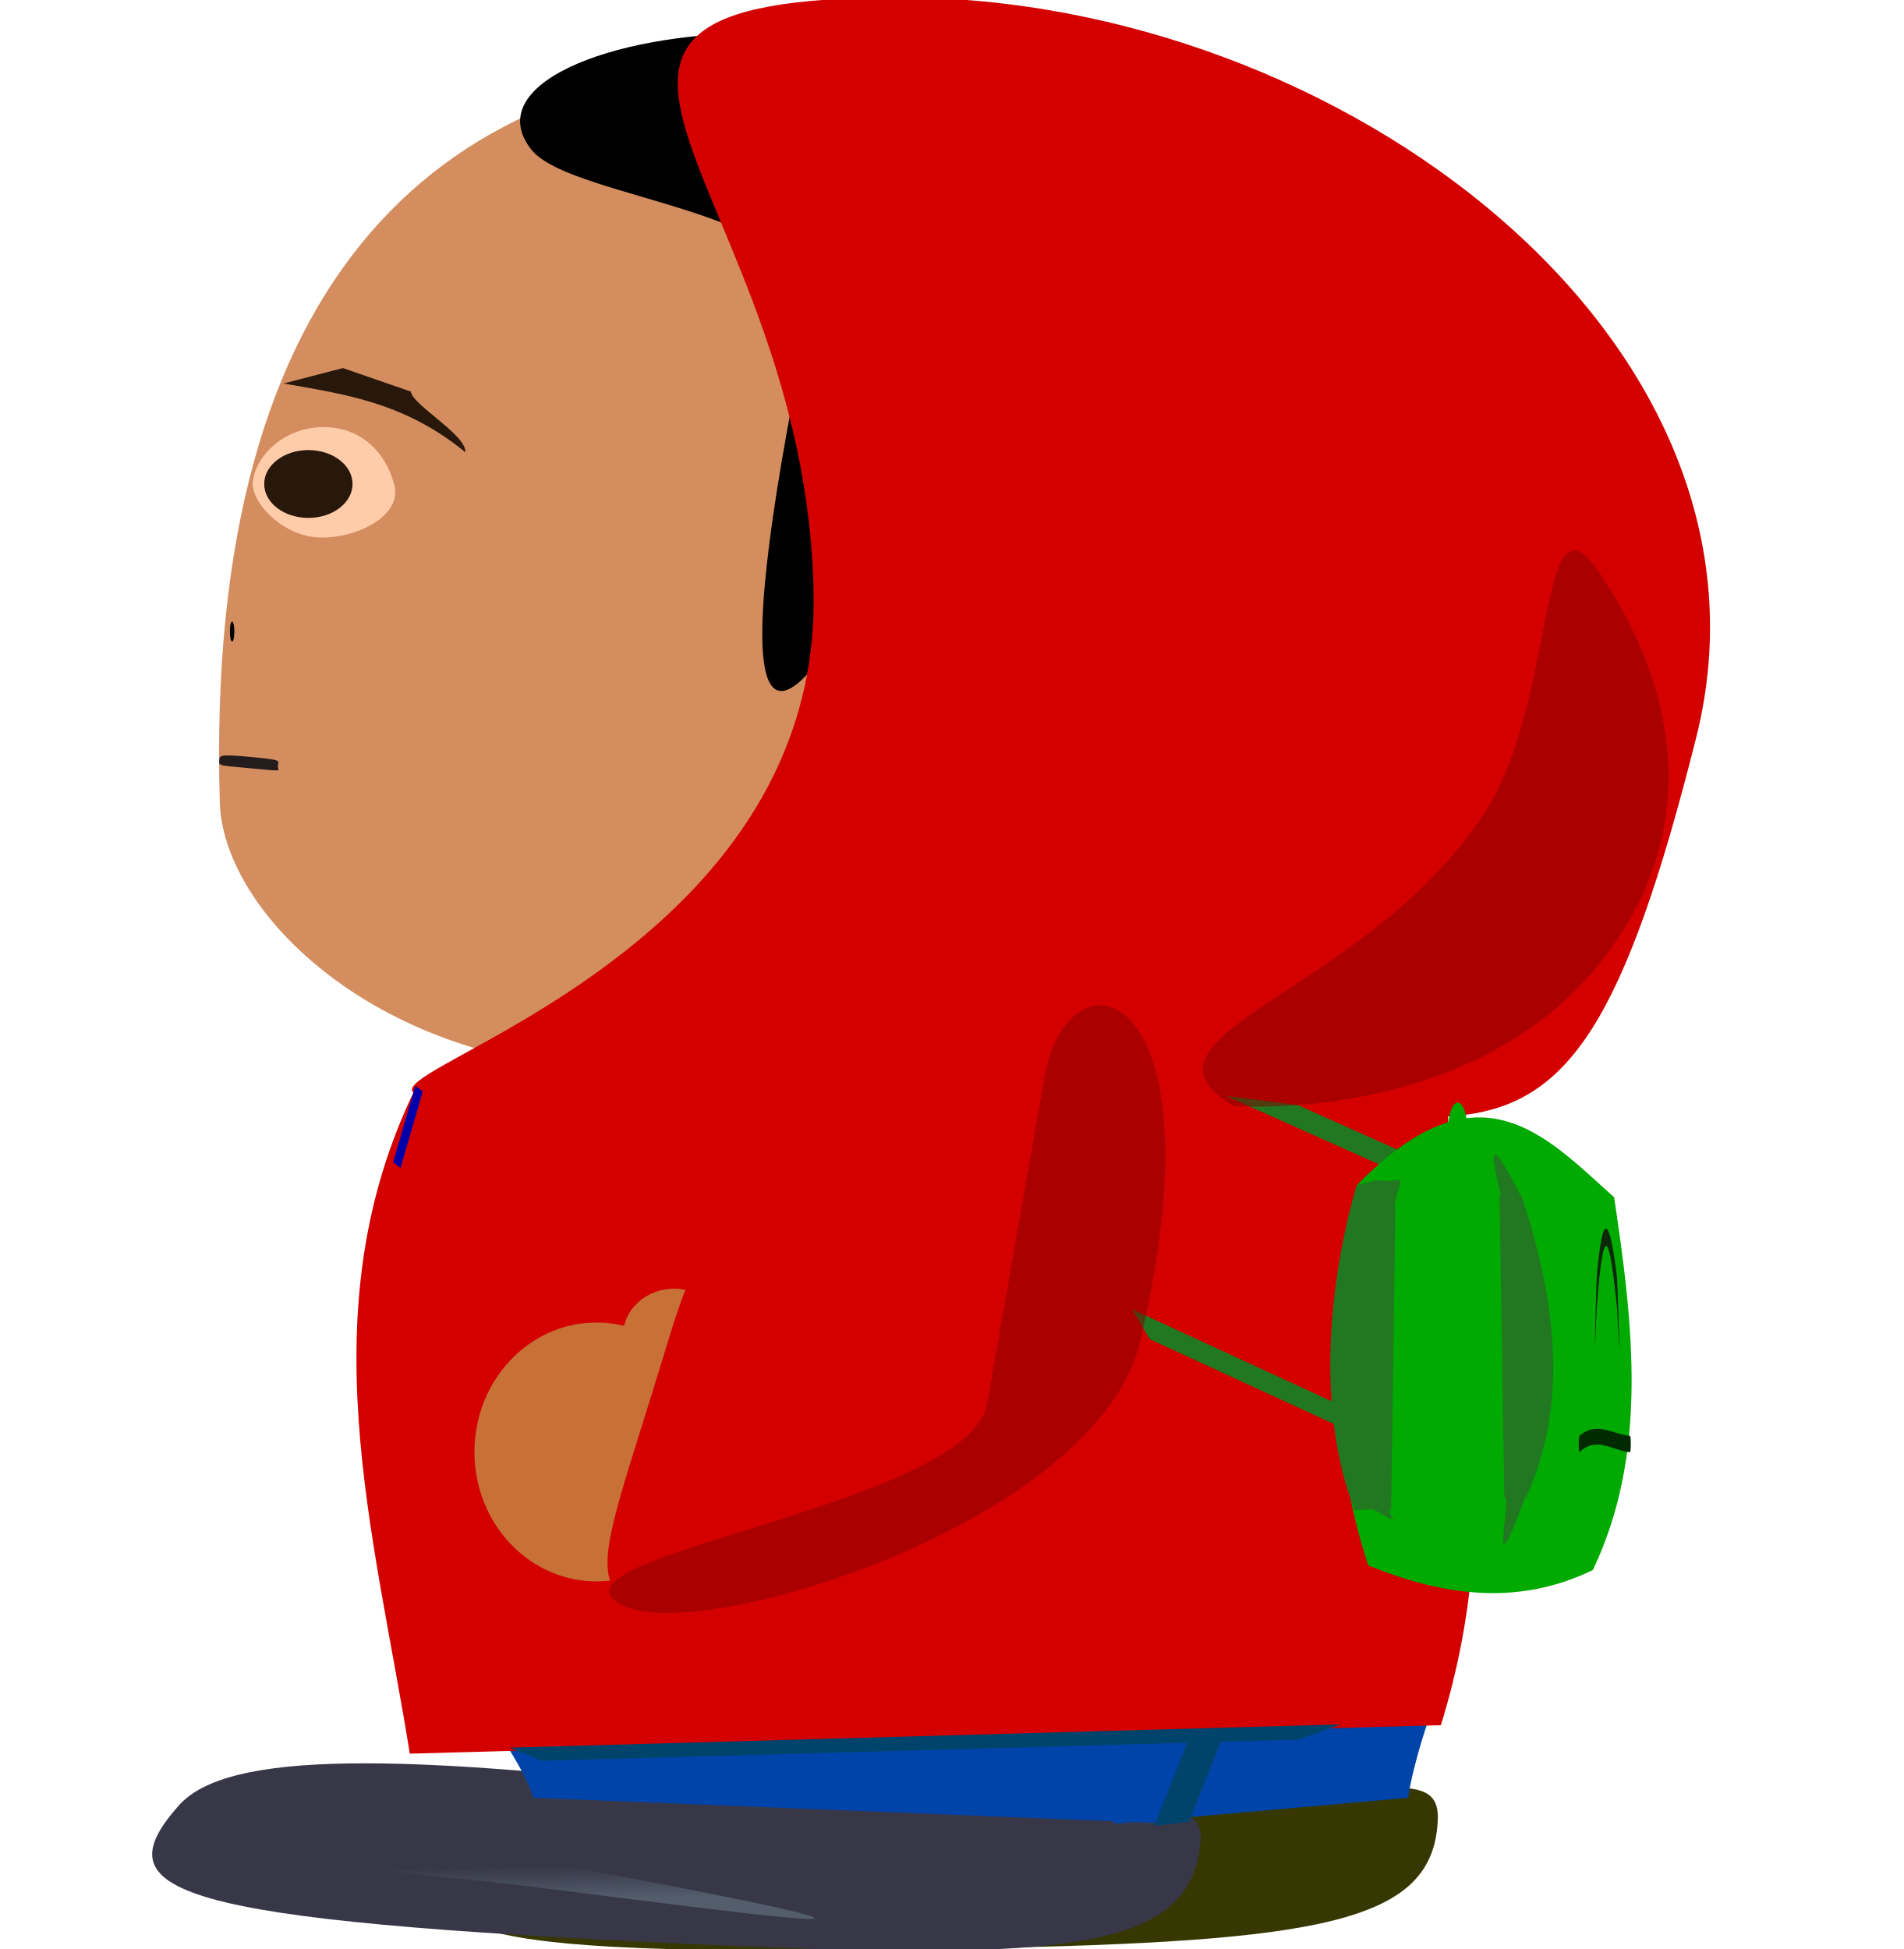
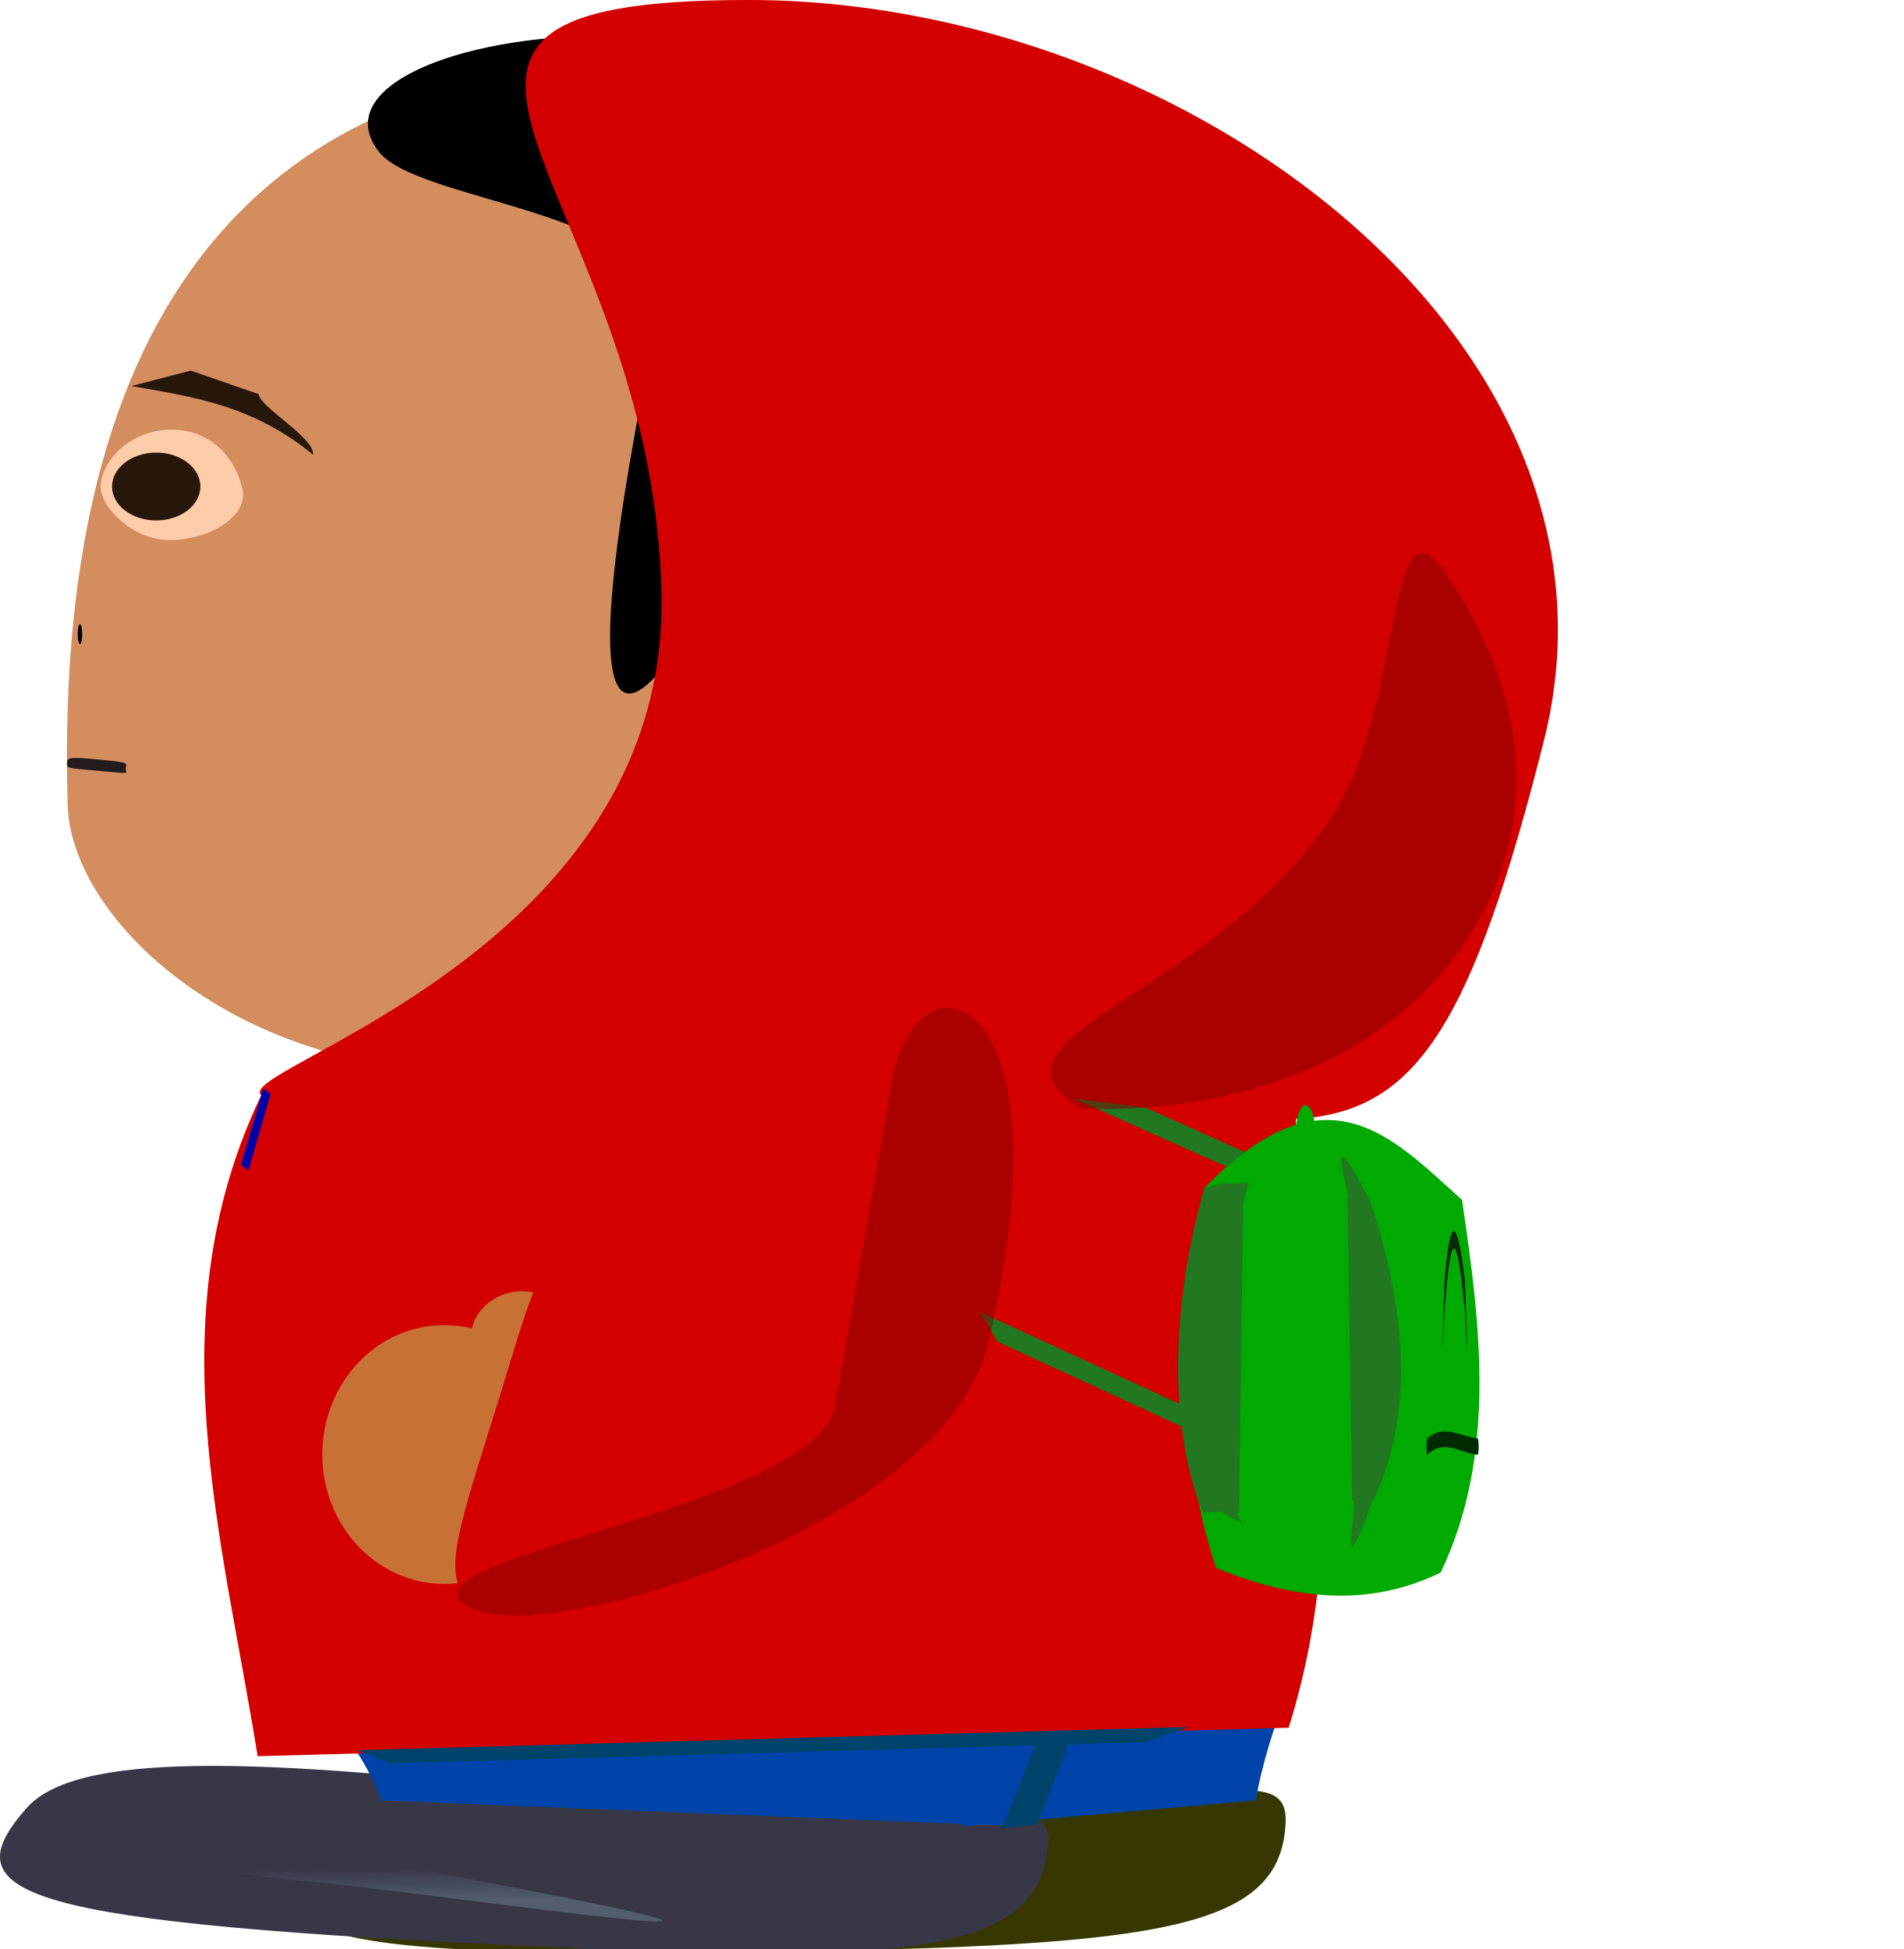
<svg xmlns="http://www.w3.org/2000/svg" xmlns:xlink="http://www.w3.org/1999/xlink" width="210mm" height="215mm" viewBox="0 0 210 215" version="1.1" id="svg5">
  <defs id="defs2">
    <linearGradient id="linearGradient30040">
      <stop style="stop-color:#1c1f24;stop-opacity:1;" offset="0" id="stop30036" />
      <stop style="stop-color:#1c1f24;stop-opacity:0;" offset="1" id="stop30038" />
    </linearGradient>
    <linearGradient id="linearGradient29840">
      <stop style="stop-color:#535d6c;stop-opacity:1;" offset="0" id="stop29836" />
      <stop style="stop-color:#535d6c;stop-opacity:0;" offset="1" id="stop29838" />
    </linearGradient>
    <linearGradient id="linearGradient5194">
      <stop style="stop-color:#800000;stop-opacity:1;" offset="0" id="stop5190" />
      <stop style="stop-color:#800000;stop-opacity:0;" offset="1" id="stop5192" />
    </linearGradient>
    <linearGradient xlink:href="#linearGradient5194" id="linearGradient7905" gradientUnits="userSpaceOnUse" gradientTransform="matrix(0.7384126,0.141691,-0.2133808,1.400609,81.06709,-9.291885)" x1="51.573" y1="126.188" x2="51.573" y2="126.188" />
    <linearGradient xlink:href="#linearGradient5194" id="linearGradient14432" gradientUnits="userSpaceOnUse" gradientTransform="matrix(1.021265,-0.6998587,1.10586,0.6066139,-123.7383,81.54319)" x1="51.573" y1="126.188" x2="51.573" y2="126.188" />
-     <linearGradient xlink:href="#linearGradient29840" id="linearGradient29842" x1="-227.651" y1="-227.239" x2="-227.676" y2="-223.428" gradientUnits="userSpaceOnUse" gradientTransform="matrix(-0.9998311,0.01837916,0.3533791,-0.9354802,1.4156885e-6,3.3333333e-8)" />
-     <linearGradient xlink:href="#linearGradient30040" id="linearGradient30042" x1="213.056" y1="-59.215" x2="213.223" y2="-61.333" gradientUnits="userSpaceOnUse" gradientTransform="matrix(0.9999723,2.2832292e-4,0.2430493,-0.9998654,-2.3454377e-7,-2.9808213e-6)" />
+     <linearGradient xlink:href="#linearGradient29840" id="linearGradient29842" x1="-227.651" y1="-227.239" x2="-227.676" y2="-223.428" gradientUnits="userSpaceOnUse" gradientTransform="matrix(-0.9998311,0.01837916,0.3533791,-0.9354802,1.5113502e-6,3e-8)" />
+     <linearGradient xlink:href="#linearGradient30040" id="linearGradient30042" x1="213.056" y1="-59.215" x2="213.223" y2="-61.333" gradientUnits="userSpaceOnUse" gradientTransform="matrix(0.9999723,2.2832292e-4,0.2430493,-0.9998654,-2.137315e-7,-3.079591e-6)" />
  </defs>
  <g id="layer1">
-     <path id="path11385-1" style="fill:#373701;fill-opacity:1;stroke-width:0.603" d="m 51.605,203.647 c -7.526,9.907 -0.123,12.337 55.265,11.291 39.085,-0.738 51.277,-2.857 51.719,-14.216 0.3,-7.716 -11.819,-0.017 -48.248,-2.175 -36.429,-2.158 -54.07,-1.042 -58.736,5.1 z" />
-     <path id="path11385" style="fill:#373748;stroke-width:0.603" d="m 19.727,199.163 c -8.577,9.662 -0.957,12.657 57.346,15.333 41.141,1.888 54.102,0.538 55.328,-11.094 0.833,-7.901 -12.425,-0.817 -50.58,-5.499 -38.155,-4.681 -56.776,-4.73 -62.094,1.26 z" />
-     <path id="rect10620" style="fill:#0044aa;stroke-width:0.561" d="M 150.885,189.365 H 53.434 c -0.293,-0.912 4.157,5.066 5.404,8.955 l 70.566,2.858 z" />
-     <path id="rect10620-4" style="fill:#0044aa;stroke-width:0.561" d="m 113.144,189.365 h 44.644 c 0.134,-0.912 -1.904,5.066 -2.476,8.955 l -32.327,2.858 z" />
-     <path id="rect10620-1-2" style="fill:#00446c;fill-opacity:0.998;stroke-width:0.199" d="m 131.854,189.984 -4.544,11.427 3.835,-0.433 4.137,-10.403 z" />
-     <path id="rect8523" style="fill:#d40000;stroke-width:0.391" d="m 159.682,121.627 c -42.852,-8.973 -76.277,-1.567 -113.904,-1.463 -11.883,24.429 -4.484,48.859 -0.577,73.288 l 113.725,-3.141 c 7.745,-24.957 1.22,-43.727 0.756,-68.684 z" />
-     <path id="rect10620-1" style="fill:#00446c;fill-opacity:0.998;stroke-width:0.199" d="m 147.875,190.224 -91.649,2.563 3.554,1.454 83.439,-2.333 z" />
-     <ellipse style="fill:#c87137;stroke-width:0.381" id="path9819-5" cx="-65.788" cy="160.17" rx="13.456" ry="14.279" transform="scale(-1,1)" />
-     <path id="path10057-0" style="fill:#a05a2c;stroke-width:0.416" d="m 87.811,144.439 c 1.531,3.877 -3.231,5.975 -0.749,5.975 2.482,0 3.495,-1.847 3.495,-5.724 -1e-5,-3.877 -0.889,-5.265 -3.371,-5.265 -2.482,0 -0.894,1.171 0.624,5.014 z" />
-     <ellipse style="fill:#c87137;stroke-width:0.148" id="path9819-9-5" cx="-74.365" cy="147.317" rx="5.643" ry="5.156" transform="scale(-1,1)" />
-     <rect style="fill:#217821;stroke-width:0.321" id="rect20539-9" width="59.408" height="5.721" x="265.199" y="130.937" ry="0.073" transform="matrix(0.9129141,0.4081516,-0.9999883,-0.00484153,0,0)" rx="0.073" />
-     <rect style="fill:#217821;stroke-width:0.273" id="rect20539-9-6" width="26.731" height="3.81" x="60.202" y="-142.181" ry="0.055" transform="matrix(0.9081771,0.4185861,-0.5073609,-0.8617337,0,0)" rx="0.058" />
-     <path id="rect20539-9-5" style="fill:url(#linearGradient29842);fill-opacity:1;stroke-width:0.185" d="m 20.291,203.224 c 4.733,1.198 17.7,2.617 30.02,4.019 0.028,0.003 0.01,-0.046 0.039,-0.043 16.579,1.593 80.511,11.184 -0.955,-3.782 -0.028,-0.004 -0.035,-0.053 -0.064,-0.057 -10.006,-1.347 -19.949,-4.659 -30.02,-4.019 -0.029,0.002 -0.014,0.029 -0.039,0.043 -1.281,0.73 -3.896,1.016 0.955,3.782 0.025,0.014 0.036,0.05 0.064,0.057 z" />
-     <path id="path31-6" style="fill:#d38d5f;fill-rule:evenodd;stroke-width:0.357" d="M 95.637,72.499 C 94.731,131.722 136.948,97.095 94.506,113.109 54.248,128.299 24.728,104.686 24.245,88.534 22.492,29.869 49.018,6.852 87.933,6.852 c 38.915,0 8.394,20.543 7.704,65.647 z" />
-     <path id="path6217-4" style="fill:#d40000;stroke-width:0.379" d="m 116.941,147.288 c -14.399,47.671 -8.097,40.748 -35.09,33.466 -19.166,-5.171 -17.397,-2.234 -8.023,-33.269 6.548,-21.677 21.456,-37.525 34.115,-33.756 12.659,3.769 15.546,11.882 8.998,33.56 z" />
-     <path id="path32024" style="fill-opacity:0.998;stroke-width:0.265" d="M 58.584,16.473 C 63.064,22.225 91.707,23.122 89.219,35.152 69.274,131.589 113.824,29.241 113.959,19.765 114.086,10.863 100.409,3.646 83.693,3.646 66.977,3.646 53.099,9.43 58.584,16.473 Z" />
-     <path id="path31" style="fill:#d40000;fill-rule:evenodd;stroke-width:0.399" d="m 89.742,65.366 c 1.129,59.223 -108.411,58.52 12.851,54.059 59.769,-2.199 68.76,24.459 84.489,-38.024 11.02,-43.777 -39.285,-81.682 -87.747,-81.682 -48.461,0 -10.453,20.543 -9.593,65.647 z" />
-     <path id="path4257-0-5" style="fill:url(#linearGradient7905);fill-opacity:1;stroke-width:0.273" d="m 108.888,154.824 c -2.006,11.425 -50.763,16.917 -40.172,22.289 8.602,4.363 52.283,-9.212 57.013,-29.059 9.455,-39.671 -7.874,-44.303 -10.532,-29.167 z" />
-     <path id="path4257-0" style="fill:url(#linearGradient14432);fill-opacity:1;stroke-width:0.312" d="m 163.619,89.883 c -13.193,19.882 -40.34,24.278 -27.635,32.103 0,0 28.029,2.361 42.029,-17.819 10.223,-14.737 5.894,-29.926 -1.645,-41.045 -6.872,-10.134 -4.511,14.348 -12.748,26.761 z" />
-     <rect style="fill:url(#linearGradient30042);fill-opacity:1;stroke-width:0.454" id="rect11065-9" width="8.778" height="3.293" x="185.388" y="127.092" transform="matrix(-1.1373239e-4,1,0.9926403,0.1211001,0,0)" />
-     <rect style="fill:#0000aa;stroke-width:0.253" id="rect11065-3" width="1.024" height="8.777" x="-84.267" y="71.781" transform="matrix(-0.791531,-0.611129,-0.2796484,0.9601025,0,0)" />
-     <path id="rect17082" style="fill:#00aa00;stroke-width:0.147" d="m 178.038,132.072 c -7.66,-6.841 -14.899,-15.166 -28.415,-1.293 -3.16,16.053 -2.668,29.984 1.295,41.899 8.539,3.504 16.735,4.424 24.772,0.517 6.132,-12.831 4.477,-26.938 2.348,-41.123 z" />
-     <rect style="fill:#00aa00;stroke-width:0.369" id="rect17663" width="2.214" height="10.2" x="-161.896" y="121.627" ry="3.326" transform="scale(-1,1)" rx="3.326" />
-     <path id="rect17811" style="fill:#0b280b;stroke-width:0.056" d="m 178.353,140.843 c -0.857,-6.924 -1.606,-7.218 -2.23,0 -0.037,0.432 -0.197,6.511 -0.197,7.442 0,0.931 0.16,-3.598 0.197,-4.08 0.834,-11.088 1.538,-6.69 2.23,0 0.039,0.374 0.251,5.194 0.251,4.263 0,-0.931 -0.211,-7.304 -0.251,-7.625 z" />
-     <path id="rect17813" style="fill:#002b00;stroke-width:0.118" d="m 179.785,158.393 c -1.854,-0.158 -3.708,-1.657 -5.562,0 -0.051,0.046 -0.093,0.402 -0.093,0.902 0,0.5 0.042,0.953 0.093,0.902 1.854,-1.823 3.708,-0.138 5.562,0 0.051,0.004 0.093,-0.402 0.093,-0.902 0,-0.5 -0.041,-0.898 -0.093,-0.902 z" />
-     <path id="rect19198" style="fill:#217821;stroke-width:0.191" d="m 165.403,131.855 0.527,33.335 c 5.8e-4,0.037 0.103,0.032 0.131,0.067 0.523,0.621 -1.908,11.047 2.134,-0.009 0.013,-0.036 0.113,-0.031 0.129,-0.068 4.643,-10.143 3.427,-21.463 -0.527,-33.335 -0.012,-0.037 -0.113,-0.031 -0.131,-0.067 -3.727,-7.292 -3.188,-4.263 -2.134,0.009 0.008,0.037 -0.13,0.03 -0.129,0.068 z" />
-     <path id="rect19198-2" style="fill:#217821;stroke-width:0.177" d="m 153.904,133.117 -0.455,33.335 c -5.1e-4,0.037 -0.089,0.032 -0.113,0.067 -0.452,0.621 1.908,2.124 -1.842,-0.009 -0.033,-0.019 -2.051,0.098 -2.065,0.062 -4.008,-10.143 -3.218,-23.921 0.195,-35.792 0,0 2.028,-0.589 2.067,-0.584 3.608,0.467 3.012,-1.418 2.103,2.854 -0.007,0.037 0.112,0.03 0.112,0.068 z" />
-     <path id="rect1430" style="fill:#28170b;stroke-width:0.148" d="M 45.321,43.199 37.822,40.603 31.277,42.304 c 6.642,1.18 13.275,2.028 20.047,7.58 0.167,-1.887 -5.894,-5.256 -6.003,-6.685 z" />
-     <path id="path2169-5-4-0" style="fill:#ffccaa;stroke-width:0.456" d="m 43.511,53.592 c 0.767,3.168 -3.801,5.709 -8.01,5.709 -4.209,0 -7.813,-3.845 -7.621,-6.092 0.237,-2.765 3.282,-5.997 7.621,-6.092 4.208,-0.093 7.102,2.728 8.01,6.476 z" />
-     <path id="path3219-1" style="fill:#241c1c;stroke-width:0.48" d="m 24.18,83.941 c -0.056,0.58 0.151,0.496 3.758,0.84 3.607,0.343 2.655,0.261 2.711,-0.32 0.056,-0.58 0.585,-0.619 -3.021,-0.962 -3.607,-0.343 -3.391,-0.137 -3.447,0.443 z" />
-     <ellipse style="fill:#28170b;stroke-width:0.286" id="path2169" ry="3.742" rx="4.872" cy="53.39" cx="-34.013" transform="scale(-1,1)" />
-     <ellipse style="fill:#000000;fill-opacity:0.998;stroke-width:0.434" id="path31470" cx="-25.603" cy="69.666" rx="0.248" ry="1.097" transform="scale(-1,1)" />
+     <path id="path11385-1" style="fill:#373701;fill-opacity:1;stroke-width:0.603" d="m 34.821,203.928 c -7.526,9.907 -0.123,12.337 55.265,11.291 39.085,-0.738 51.277,-2.857 51.719,-14.216 0.3,-7.716 -11.819,-0.017 -48.248,-2.175 -36.429,-2.158 -54.07,-1.042 -58.736,5.1 z" />
+     <path id="path11385" style="fill:#373748;stroke-width:0.603" d="m 2.943,199.444 c -8.577,9.662 -0.957,12.657 57.346,15.333 41.141,1.888 54.102,0.538 55.328,-11.094 0.833,-7.901 -12.425,-0.817 -50.58,-5.499 -38.155,-4.681 -56.776,-4.73 -62.094,1.26 z" />
+     <path id="rect10620" style="fill:#0044aa;stroke-width:0.561" d="M 134.102,189.646 H 36.651 c -0.293,-0.912 4.157,5.066 5.404,8.955 l 70.566,2.858 z" />
+     <path id="rect10620-4" style="fill:#0044aa;stroke-width:0.561" d="M 96.36,189.646 H 141.004 c 0.134,-0.912 -1.904,5.066 -2.476,8.955 l -32.327,2.858 z" />
+     <path id="rect10620-1-2" style="fill:#00446c;fill-opacity:0.998;stroke-width:0.199" d="m 115.07,190.265 -4.544,11.427 3.835,-0.433 4.137,-10.403 z" />
+     <path id="rect8523" style="fill:#d40000;stroke-width:0.391" d="m 142.899,121.908 c -42.852,-8.973 -76.277,-1.567 -113.904,-1.463 -11.883,24.429 -4.484,48.859 -0.577,73.288 l 113.725,-3.141 c 7.745,-24.957 1.22,-43.727 0.756,-68.684 z" />
+     <path id="rect10620-1" style="fill:#00446c;fill-opacity:0.998;stroke-width:0.199" d="m 131.091,190.505 -91.649,2.563 3.554,1.454 83.439,-2.333 z" />
+     <ellipse style="fill:#c87137;stroke-width:0.381" id="path9819-5" cx="-49.004" cy="160.45" rx="13.456" ry="14.279" transform="scale(-1,1)" />
+     <path id="path10057-0" style="fill:#a05a2c;stroke-width:0.416" d="m 71.028,144.72 c 1.531,3.877 -3.231,5.975 -0.749,5.975 2.482,0 3.495,-1.847 3.495,-5.724 -1e-5,-3.877 -0.889,-5.265 -3.371,-5.265 -2.482,0 -0.894,1.171 0.624,5.014 z" />
+     <ellipse style="fill:#c87137;stroke-width:0.148" id="path9819-9-5" cx="-57.581" cy="147.597" rx="5.643" ry="5.156" transform="scale(-1,1)" />
+     <rect style="fill:#217821;stroke-width:0.321" id="rect20539-9" width="59.408" height="5.721" x="266.096" y="148.539" ry="0.073" transform="matrix(0.9129141,0.4081516,-0.9999883,-0.00484153,0,0)" rx="0.073" />
+     <rect style="fill:#217821;stroke-width:0.273" id="rect20539-9-6" width="26.731" height="3.81" x="34.589" y="-154.949" ry="0.055" transform="matrix(0.9081771,0.4185861,-0.5073609,-0.8617337,0,0)" rx="0.058" />
+     <path id="rect20539-9-5" style="fill:url(#linearGradient29842);fill-opacity:1;stroke-width:0.185" d="m 3.507,203.505 c 4.733,1.198 17.7,2.617 30.02,4.019 0.028,0.003 0.01,-0.046 0.039,-0.043 16.579,1.593 80.511,11.184 -0.955,-3.782 -0.028,-0.004 -0.035,-0.053 -0.064,-0.057 -10.006,-1.347 -19.949,-4.659 -30.02,-4.019 -0.029,0.002 -0.014,0.029 -0.039,0.043 -1.281,0.73 -3.896,1.016 0.955,3.782 0.025,0.014 0.036,0.05 0.064,0.057 z" />
+     <path id="path31-6" style="fill:#d38d5f;fill-rule:evenodd;stroke-width:0.357" d="M 78.854,72.78 C 77.947,132.003 120.164,97.376 77.723,113.39 37.465,128.58 7.944,104.967 7.462,88.815 5.709,30.15 32.235,7.132 71.15,7.132 c 38.915,0 8.394,20.543 7.704,65.647 z" />
+     <path id="path6217-4" style="fill:#d40000;stroke-width:0.379" d="m 100.157,147.569 c -14.399,47.671 -8.097,40.748 -35.09,33.466 -19.166,-5.171 -17.397,-2.234 -8.023,-33.269 6.548,-21.677 21.456,-37.525 34.115,-33.756 12.659,3.769 15.546,11.882 8.998,33.56 z" />
+     <path id="path32024" style="fill-opacity:0.998;stroke-width:0.265" d="m 41.801,16.754 c 4.48,5.752 33.123,6.649 30.635,18.679 C 52.491,131.87 97.041,29.522 97.176,20.045 97.303,11.144 83.625,3.927 66.909,3.926 50.194,3.926 36.316,9.711 41.801,16.754 Z" />
+     <path id="path31" style="fill:#d40000;fill-rule:evenodd;stroke-width:0.399" d="m 72.959,65.647 c 1.129,59.223 -108.411,58.52 12.851,54.059 C 145.579,117.508 154.571,144.165 170.299,81.682 181.319,37.906 131.013,0 82.552,0 34.091,0 72.099,20.543 72.959,65.647 Z" />
+     <path id="path4257-0-5" style="fill:url(#linearGradient7905);fill-opacity:1;stroke-width:0.273" d="m 92.105,155.105 c -2.006,11.425 -50.763,16.917 -40.172,22.289 8.602,4.363 52.283,-9.212 57.013,-29.059 9.455,-39.671 -7.874,-44.303 -10.532,-29.167 z" />
+     <path id="path4257-0" style="fill:url(#linearGradient14432);fill-opacity:1;stroke-width:0.312" d="m 146.836,90.163 c -13.193,19.882 -40.34,24.278 -27.635,32.103 0,0 28.029,2.361 42.029,-17.819 10.223,-14.737 5.894,-29.926 -1.645,-41.045 -6.872,-10.134 -4.511,14.348 -12.748,26.761 z" />
+     <rect style="fill:url(#linearGradient30042);fill-opacity:1;stroke-width:0.454" id="rect11065-9" width="8.778" height="3.293" x="187.717" y="110.184" transform="matrix(-1.1373239e-4,1,0.9926403,0.1211001,0,0)" />
+     <rect style="fill:#0000aa;stroke-width:0.253" id="rect11065-3" width="1.024" height="8.777" x="-67.041" y="83.039" transform="matrix(-0.791531,-0.611129,-0.2796484,0.9601025,0,0)" />
+     <path id="rect17082" style="fill:#00aa00;stroke-width:0.147" d="m 161.254,132.353 c -7.66,-6.841 -14.899,-15.166 -28.415,-1.293 -3.16,16.053 -2.668,29.984 1.295,41.899 8.539,3.504 16.735,4.424 24.772,0.517 6.132,-12.831 4.477,-26.938 2.348,-41.123 z" />
+     <rect style="fill:#00aa00;stroke-width:0.369" id="rect17663" width="2.214" height="10.2" x="-145.113" y="121.908" ry="3.326" transform="scale(-1,1)" rx="3.326" />
+     <path id="rect17811" style="fill:#0b280b;stroke-width:0.056" d="m 161.57,141.124 c -0.857,-6.924 -1.606,-7.218 -2.23,0 -0.037,0.432 -0.197,6.511 -0.197,7.442 0,0.931 0.16,-3.598 0.197,-4.08 0.834,-11.088 1.538,-6.69 2.23,0 0.039,0.374 0.251,5.194 0.251,4.263 0,-0.931 -0.211,-7.304 -0.251,-7.625 z" />
+     <path id="rect17813" style="fill:#002b00;stroke-width:0.118" d="m 163.001,158.674 c -1.854,-0.158 -3.708,-1.657 -5.562,0 -0.051,0.046 -0.093,0.402 -0.093,0.902 0,0.5 0.042,0.953 0.093,0.902 1.854,-1.823 3.708,-0.138 5.562,0 0.051,0.004 0.093,-0.402 0.093,-0.902 0,-0.5 -0.041,-0.898 -0.093,-0.902 z" />
+     <path id="rect19198" style="fill:#217821;stroke-width:0.191" d="m 148.62,132.136 0.527,33.335 c 5.8e-4,0.037 0.103,0.032 0.131,0.067 0.523,0.621 -1.908,11.047 2.134,-0.009 0.013,-0.036 0.113,-0.031 0.129,-0.068 4.643,-10.143 3.427,-21.463 -0.527,-33.335 -0.012,-0.037 -0.113,-0.031 -0.131,-0.067 -3.727,-7.292 -3.188,-4.263 -2.134,0.009 0.008,0.037 -0.13,0.03 -0.129,0.068 z" />
+     <path id="rect19198-2" style="fill:#217821;stroke-width:0.177" d="m 137.121,133.398 -0.455,33.335 c -5.1e-4,0.037 -0.089,0.032 -0.113,0.067 -0.452,0.621 1.908,2.124 -1.842,-0.009 -0.033,-0.019 -2.051,0.098 -2.065,0.062 -4.008,-10.143 -3.218,-23.921 0.195,-35.792 0,0 2.028,-0.589 2.067,-0.584 3.608,0.467 3.012,-1.418 2.103,2.854 -0.007,0.037 0.112,0.03 0.112,0.068 z" />
+     <path id="rect1430" style="fill:#28170b;stroke-width:0.148" d="m 28.538,43.48 -7.499,-2.596 -6.545,1.701 c 6.642,1.18 13.275,2.028 20.047,7.58 0.167,-1.887 -5.894,-5.256 -6.003,-6.685 z" />
+     <path id="path2169-5-4-0" style="fill:#ffccaa;stroke-width:0.456" d="m 26.728,53.872 c 0.767,3.168 -3.801,5.709 -8.01,5.709 -4.209,0 -7.813,-3.845 -7.621,-6.092 0.237,-2.765 3.282,-5.997 7.621,-6.092 4.208,-0.093 7.102,2.728 8.01,6.476 z" />
+     <path id="path3219-1" style="fill:#241c1c;stroke-width:0.48" d="m 7.397,84.222 c -0.056,0.58 0.151,0.496 3.758,0.84 3.607,0.343 2.655,0.261 2.711,-0.32 0.056,-0.58 0.585,-0.619 -3.021,-0.962 C 7.237,83.435 7.453,83.641 7.397,84.222 Z" />
+     <ellipse style="fill:#28170b;stroke-width:0.286" id="path2169" ry="3.742" rx="4.872" cy="53.67" cx="-17.229" transform="scale(-1,1)" />
+     <ellipse style="fill:#000000;fill-opacity:0.998;stroke-width:0.434" id="path31470" cx="-8.819" cy="69.947" rx="0.248" ry="1.097" transform="scale(-1,1)" />
  </g>
</svg>
